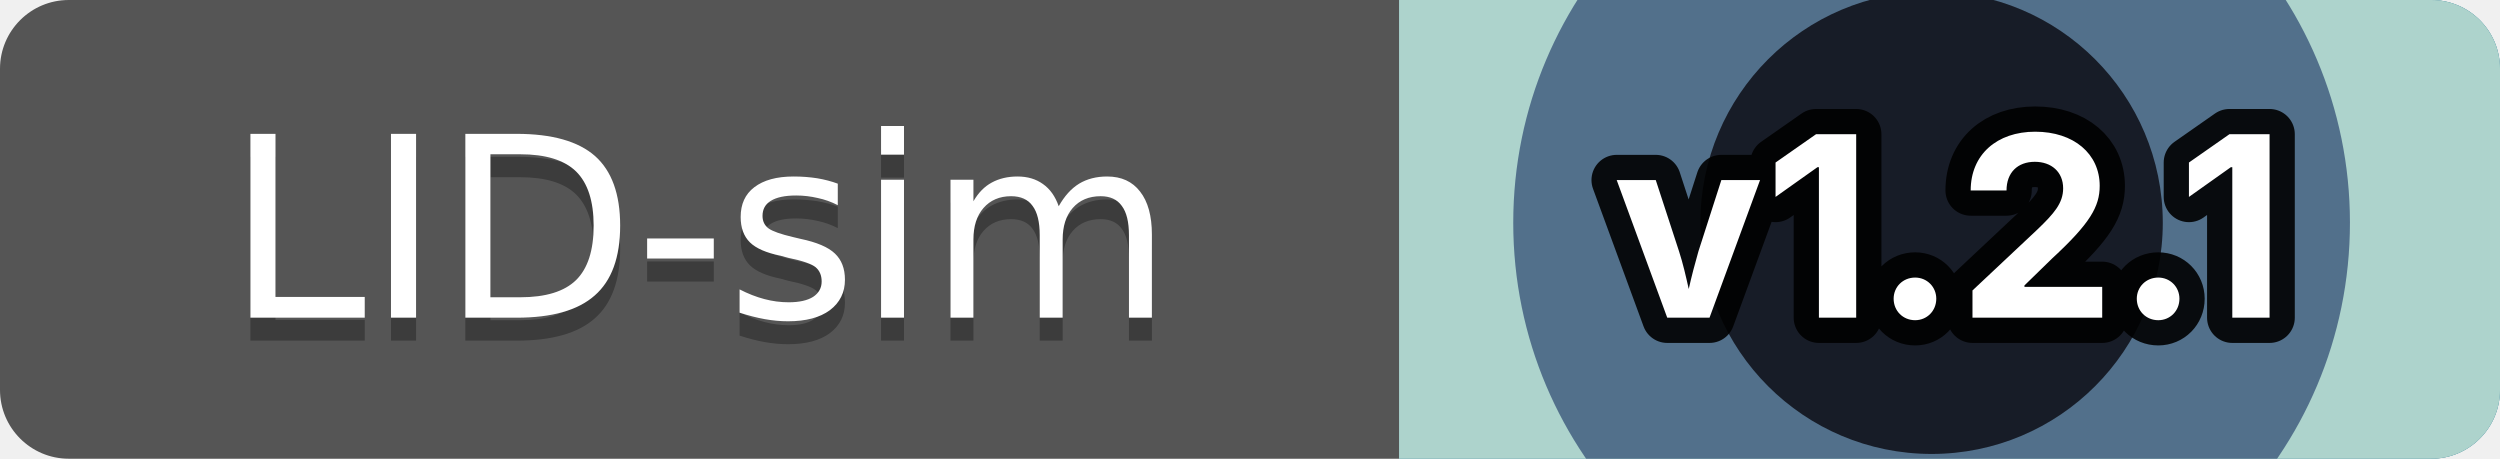
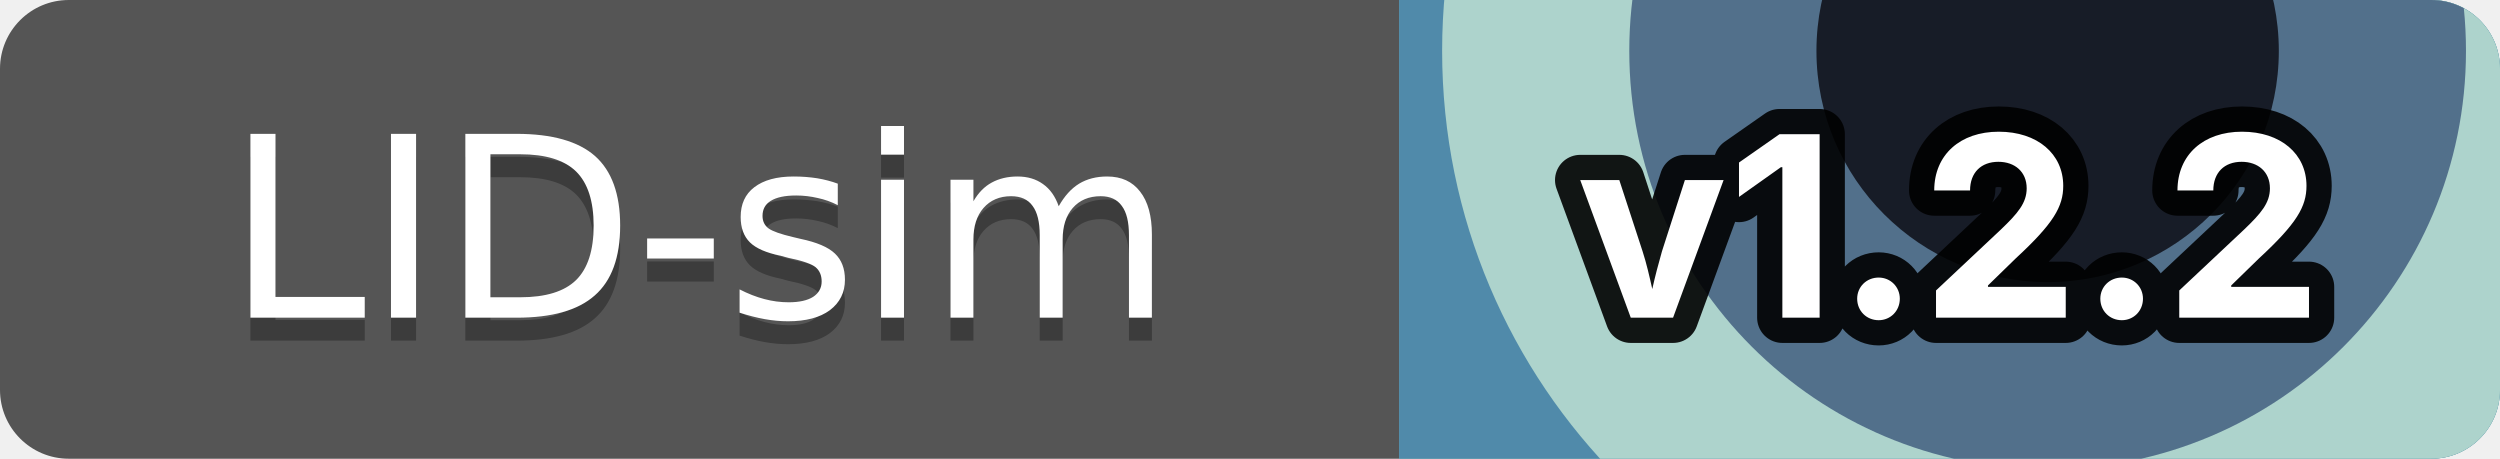
- <svg xmlns="http://www.w3.org/2000/svg" width="109" height="20" viewBox="0 0 109 20" role="img" aria-label="LID-sim: v1.2.1">
+ <svg xmlns="http://www.w3.org/2000/svg" width="109" height="20" viewBox="0 0 109 20" role="img" aria-label="LID-sim: v1.2.2">
  <defs>
-     <clipPath id="bdr4qrsc">
+     <clipPath id="b7iug1hc">
      <rect width="109" height="20" rx="3" />
    </clipPath>
-     <clipPath id="bdr4qrsv">
+     <clipPath id="b7iug1hv">
      <rect x="61" width="48" height="20" />
    </clipPath>
  </defs>
-   <g clip-path="url(#bdr4qrsc)">
+   <g clip-path="url(#b7iug1hc)">
    <rect width="61" height="20" fill="#555555" />
-     <g clip-path="url(#bdr4qrsv)">
+     <g clip-path="url(#b7iug1hv)">
      <g transform="translate(61 -14) scale(0.48)">
        <rect width="100" height="100" fill="#6ab0a3" />
-         <circle cx="48.37" cy="49.4" r="72" fill="#508aaa" />
-         <circle cx="48.37" cy="49.4" r="55" fill="#add3cc" />
-         <circle cx="48.37" cy="49.4" r="38" fill="#52708b" />
-         <circle cx="48.37" cy="49.4" r="21" fill="#171c27" />
+         <circle cx="58.91" cy="33.79" r="72" fill="#508aaa" />
+         <circle cx="58.91" cy="33.79" r="55" fill="#add3cc" />
+         <circle cx="58.91" cy="33.79" r="38" fill="#52708b" />
+         <circle cx="58.91" cy="33.79" r="21" fill="#171c27" />
      </g>
    </g>
  </g>
  <g text-anchor="middle" font-size="11" text-rendering="geometricPrecision">
    <g font-family="Verdana, Geneva, 'DejaVu Sans', sans-serif">
      <text x="30.5" y="11" dy="0.35em" fill="#010101" fill-opacity=".3" textLength="49">LID-sim</text>
      <text x="30.5" y="10" dy="0.35em" fill="#fff" textLength="49">LID-sim</text>
    </g>
-     <text x="85" y="10" dy="0.35em" font-family="Inter, 'Helvetica Neue', Arial, sans-serif" font-weight="700" fill="#ffffff" stroke="#000000" stroke-opacity="0.9" stroke-width="2.2" paint-order="stroke" stroke-linejoin="round" textLength="36">v1.2.1</text>
+     <text x="85" y="10" dy="0.35em" font-family="Inter, 'Helvetica Neue', Arial, sans-serif" font-weight="700" fill="#ffffff" stroke="#000000" stroke-opacity="0.9" stroke-width="2.2" paint-order="stroke" stroke-linejoin="round" textLength="36">v1.2.2</text>
  </g>
</svg>
